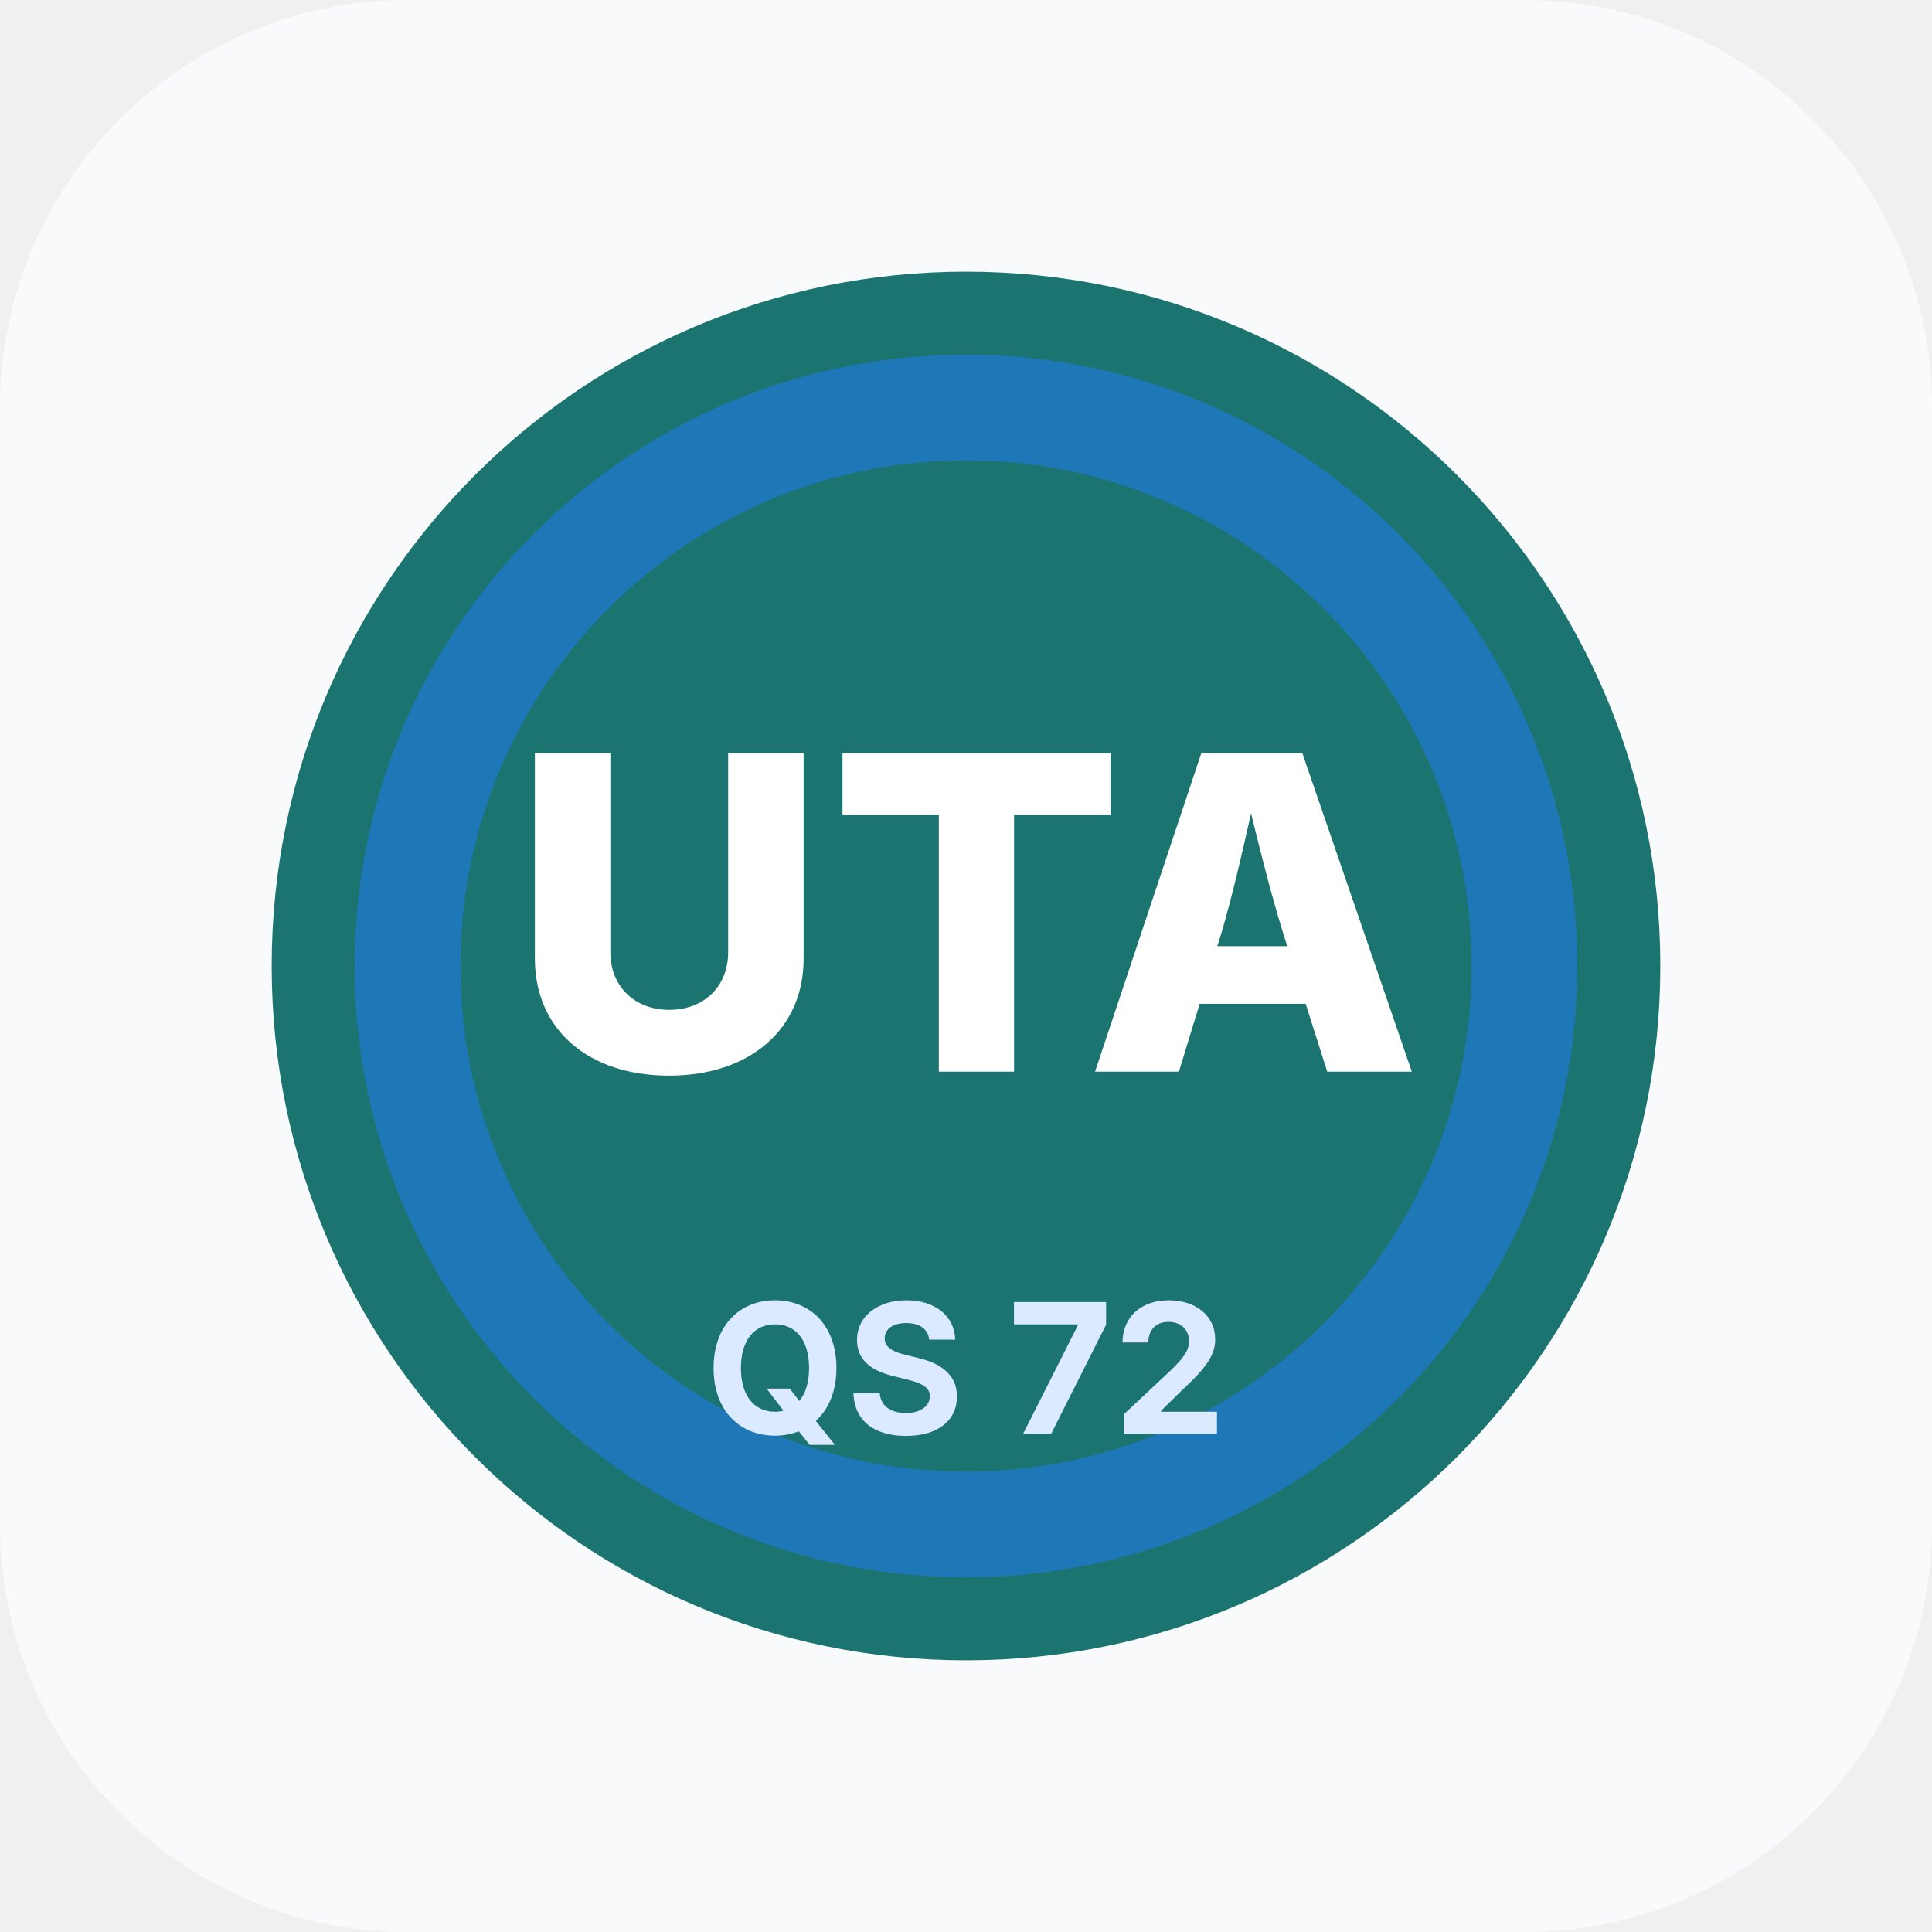
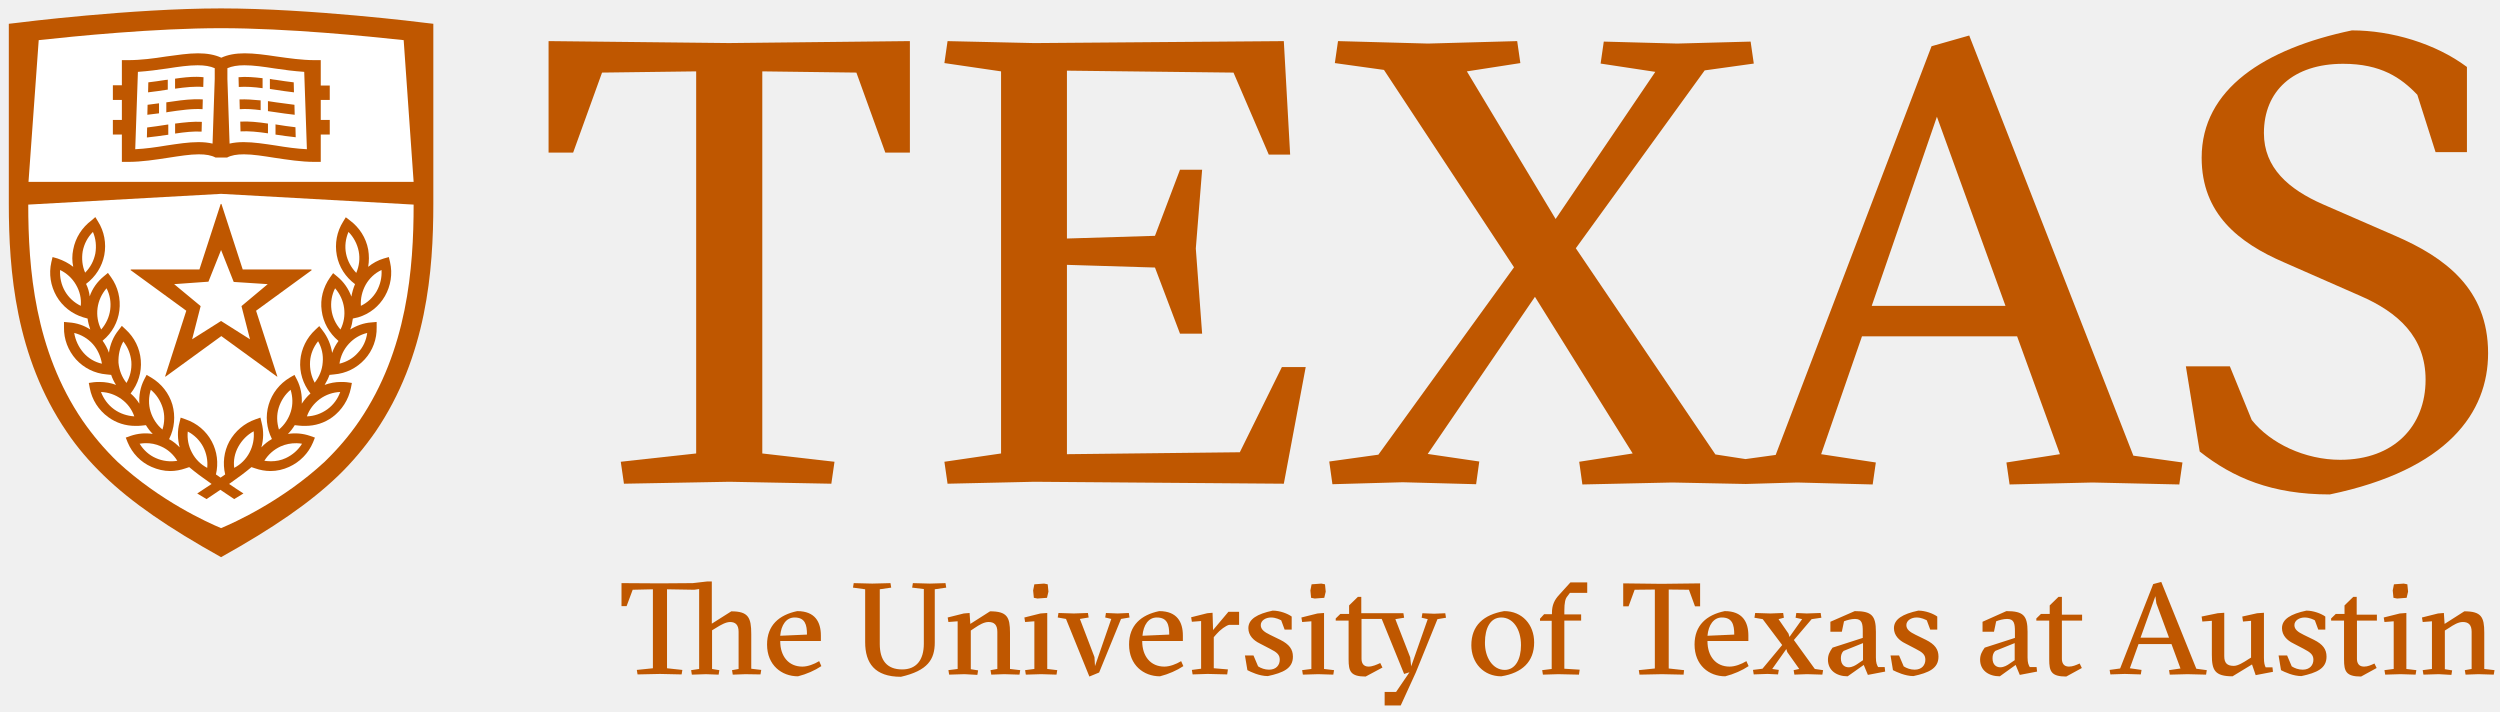
- <svg xmlns="http://www.w3.org/2000/svg" viewBox="0 0 256 256" role="img" aria-label="University of Texas at Austin placeholder logo">
-   <rect width="256" height="256" rx="54" fill="#f8fafc" />
-   <circle cx="128" cy="128" r="92" fill="hsl(177, 62%, 28%)" />
-   <circle cx="128" cy="128" r="74" fill="none" stroke="hsl(205, 72%, 42%)" stroke-width="14" />
-   <text x="128" y="142" text-anchor="middle" font-family="Inter, Arial, sans-serif" font-size="58" font-weight="800" fill="#fff">UTA</text>
-   <text x="128" y="190" text-anchor="middle" font-family="Inter, Arial, sans-serif" font-size="24" font-weight="700" fill="#dbeafe">QS 72</text>
+ <svg xmlns="http://www.w3.org/2000/svg" height="99.591" width="350" viewBox="0 0 350 99.591">
+   <g>
+     <path fill="#bf5700" d="m60.666 3.33v24.766 0.444c0 9.325-0.919 21.35-8.101 31.905-1.498 2.152-3.166 4.167-5.174 6.114 0 0-0.034 0.034-0.034 0.034-3.915 3.757-9.055 7.31-16.407 11.409-7.353-4.099-12.527-7.652-16.407-11.409 0 0-0.034-0.034-0.034-0.034-2.008-1.948-3.71-3.929-5.174-6.115-7.182-10.521-8.101-22.579-8.101-31.905v-3.074-22.135l1.191-0.137c0.17-0.034 16.101-2.016 28.525-2.016 12.425 0 28.355 1.981 28.525 2.015l1.191 0.137z" />
+     <path d="m30.949 3.945c-9.259 0-20.525 1.127-25.529 1.674l-1.43 19.846h26.959 26.959l-1.394-19.846c-5.038-0.546-16.306-1.674-25.565-1.674zm0 23.194l-26.994 1.504c0 8.915 0.885 20.393 7.625 30.265 1.396 2.016 2.996 3.927 4.902 5.772 5.923 5.465 12.595 8.472 14.467 9.258 1.872-0.786 8.544-3.793 14.467-9.258 1.906-1.845 3.507-3.722 4.902-5.772 6.706-9.872 7.59-21.35 7.59-30.265l-26.959-1.504z" fill="#fff" />
+     <path fill="#bf5700" d="m27.715 7.463c-1.396 0-2.894 0.241-4.46 0.446-1.736 0.273-3.538 0.511-5.342 0.511h-0.851v3.519h-1.26v2.049h1.26v2.801h-1.26v2.049h1.26v3.826h0.851c1.94 0 3.845-0.306 5.649-0.579 1.566-0.239 3.03-0.48 4.256-0.48 1.021 0 1.77 0.138 2.349 0.446h1.634c0.579-0.307 1.328-0.446 2.349-0.446 1.26 0 2.721 0.241 4.253 0.48 1.838 0.273 3.745 0.579 5.652 0.579h0.851v-3.826h1.26v-2.049h-1.26v-2.801h1.26v-2.015h-1.26v-3.553h-0.851c-1.804 0-3.609-0.272-5.345-0.511-1.6-0.24-3.096-0.446-4.458-0.446-1.294 0-2.383 0.206-3.268 0.616-0.885-0.41-1.975-0.616-3.269-0.616zm3.234 21.078c-0.034 0-0.068 0.034-0.068 0.068l-2.962 9.118h-9.53c-0.034 0-0.068 0.003-0.102 0.037 0 0.068 0 0.102 0.068 0.102l7.726 5.636-2.962 9.186s0 0.034 0.034 0.034h0.034l7.797-5.67 7.794 5.67h0.034c0.034-0.034 0.034-0.068 0-0.068l-2.962-9.152 7.729-5.636c0.034 0 0.068-0.034 0.034-0.102 0-0.034-0.034-0.037-0.068-0.037h-9.564l-2.962-9.118c0-0.034-0.034-0.068-0.068-0.068zm-17.599 1.845-0.545 0.477c-1.328 0.991-2.247 2.427-2.554 4.067-0.17 0.82-0.17 1.638 0 2.424-0.646-0.514-1.395-0.889-2.178-1.162l-0.715-0.204-0.17 0.715c-0.374 1.64-0.102 3.313 0.715 4.748 0.817 1.435 2.179 2.496 3.745 2.974l0.613 0.17c0.068 0.512 0.204 1.023 0.375 1.535-0.885-0.581-1.907-0.922-2.962-0.99l-0.715-0.068v0.752c-0.034 1.674 0.579 3.246 1.668 4.476 1.123 1.23 2.622 1.98 4.29 2.117l0.647 0.068c0.17 0.512 0.409 0.992 0.681 1.402-0.715-0.273-1.498-0.412-2.281-0.412-0.272 0-0.545-0-0.817 0.034l-0.715 0.102 0.136 0.718c0.306 1.64 1.226 3.076 2.587 4.067 1.123 0.82 2.418 1.229 3.813 1.229 0.272 0 0.545 0 0.817-0.034l0.644-0.068c0.272 0.444 0.579 0.853 0.953 1.229-1.021-0.171-2.108-0.069-3.095 0.272l-0.681 0.241 0.272 0.681c0.647 1.537 1.836 2.768 3.333 3.417 0.851 0.376 1.736 0.582 2.622 0.582 0.715 0 1.464-0.138 2.145-0.378l0.511-0.17c0.851 0.717 1.805 1.436 3.132 2.358-0.613 0.41-1.26 0.819-2.009 1.331l1.294 0.786c0.715-0.478 1.362-0.89 1.941-1.3 0.579 0.376 1.226 0.822 1.941 1.3l1.294-0.786c-0.749-0.478-1.396-0.921-2.009-1.331 1.328-0.922 2.281-1.641 3.132-2.358l0.508 0.17c0.681 0.239 1.43 0.378 2.145 0.378 0.919 0 1.805-0.206 2.622-0.582 1.498-0.683 2.69-1.88 3.337-3.417l0.272-0.681-0.681-0.241c-0.987-0.342-2.077-0.443-3.098-0.272 0.374-0.376 0.681-0.785 0.953-1.229l0.647 0.068c0.272 0.034 0.545 0.034 0.817 0.034 1.396 0 2.69-0.409 3.813-1.229 1.328-0.991 2.247-2.427 2.587-4.067l0.136-0.718-0.715-0.102c-0.272-0.034-0.545-0.034-0.817-0.034-0.783 0-1.532 0.138-2.281 0.412 0.272-0.444 0.511-0.924 0.681-1.402l0.647-0.068c1.668-0.137 3.167-0.887 4.29-2.117 1.123-1.23 1.699-2.836 1.665-4.476v-0.752l-0.749 0.068c-1.055 0.068-2.074 0.444-2.959 0.99 0.204-0.478 0.306-1.023 0.375-1.535l0.749-0.17c1.6-0.478 2.925-1.54 3.742-2.974 0.817-1.435 1.089-3.108 0.715-4.748l-0.17-0.715-0.715 0.204c-0.817 0.239-1.529 0.648-2.176 1.161 0.136-0.786 0.136-1.604 0-2.424-0.306-1.64-1.226-3.076-2.554-4.067l-0.579-0.443-0.375 0.613c-0.885 1.401-1.192 3.074-0.885 4.714 0.306 1.64 1.226 3.042 2.554 4.033-0.238 0.547-0.409 1.162-0.511 1.743-0.408-1.093-1.056-2.05-1.975-2.801l-0.582-0.481-0.442 0.616c-0.953 1.366-1.396 3.006-1.158 4.646 0.204 1.64 1.056 3.141 2.315 4.2l0.034 0.034c-0.374 0.512-0.681 1.06-0.885 1.675-0.17-1.127-0.613-2.219-1.362-3.176l-0.443-0.582-0.545 0.511c-1.225 1.127-1.975 2.666-2.111 4.305-0.136 1.64 0.375 3.28 1.396 4.578l0.034 0.034c-0.477 0.41-0.885 0.924-1.226 1.436 0.068-1.161-0.136-2.324-0.681-3.383l-0.34-0.65-0.647 0.378c-1.43 0.854-2.486 2.186-2.962 3.792-0.477 1.605-0.306 3.279 0.443 4.782v0.034c-0.545 0.307-1.056 0.717-1.464 1.161 0.306-1.127 0.34-2.29 0.034-3.451l-0.17-0.715-0.681 0.238c-1.566 0.547-2.857 1.639-3.674 3.107-0.749 1.401-0.953 3.04-0.579 4.612-0.204 0.137-0.443 0.309-0.647 0.446-0.238-0.171-0.443-0.309-0.647-0.446 0.374-1.571 0.17-3.211-0.579-4.612-0.783-1.469-2.077-2.561-3.677-3.107l-0.681-0.238-0.17 0.715c-0.306 1.127-0.272 2.324 0.034 3.451-0.443-0.444-0.919-0.853-1.498-1.161l0.034-0.034c0.749-1.503 0.885-3.176 0.443-4.782-0.477-1.605-1.532-2.938-2.962-3.792l-0.647-0.378-0.34 0.65c-0.545 1.059-0.746 2.222-0.678 3.383-0.34-0.547-0.749-1.026-1.226-1.436l0.034-0.034c1.021-1.298 1.532-2.938 1.396-4.612-0.136-1.674-0.885-3.178-2.111-4.305l-0.545-0.511-0.443 0.582c-0.749 0.922-1.192 2.014-1.362 3.176-0.207-0.58-0.513-1.162-0.888-1.674l0.034-0.034c1.294-1.059 2.111-2.561 2.315-4.2 0.204-1.64-0.204-3.314-1.158-4.646l-0.443-0.616-0.579 0.48c-0.919 0.752-1.6 1.708-1.975 2.801-0.068-0.615-0.238-1.196-0.511-1.743 1.328-0.991 2.247-2.428 2.554-4.033 0.306-1.64-0-3.313-0.885-4.714l-0.375-0.613z" />
+     <path d="m27.681 9.138c-1.26 0-2.69 0.203-4.222 0.443-1.362 0.205-2.721 0.377-4.151 0.48l-0.375 10.83c1.43-0.068 2.891-0.275 4.321-0.514 1.6-0.239 3.133-0.48 4.528-0.48 0.749 0 1.396 0.071 1.975 0.207l0.306-9.053v-1.504c-0.612-0.273-1.395-0.408-2.383-0.408zm6.537 0c-0.987 0-1.736 0.135-2.383 0.409v1.504l0.306 9.053c0.579-0.137 1.226-0.207 1.975-0.207 1.396 0 2.925 0.241 4.525 0.48 1.43 0.239 2.894 0.445 4.324 0.514l-0.374-10.83c-1.43-0.103-2.826-0.275-4.154-0.48-1.532-0.239-2.959-0.443-4.219-0.443zm-21.208 23.331c-0.749 0.751-1.226 1.674-1.43 2.699-0.17 1.025-0.068 2.083 0.34 3.005 0.749-0.751 1.226-1.674 1.43-2.699 0.17-1.025 0.068-2.049-0.34-3.005zm35.777 0c-0.408 0.956-0.545 2.015-0.34 3.039s0.715 1.948 1.43 2.699c0.408-0.956 0.545-2.015 0.34-3.039-0.204-1.025-0.715-1.982-1.43-2.699zm-17.837 2.529-1.77 4.438-4.801 0.344 3.711 3.074-1.192 4.646 4.051-2.563 4.051 2.563-1.192-4.646 3.674-3.074-4.763-0.31-1.77-4.473zm-22.536 2.801c-0.068 1.025 0.17 2.083 0.681 2.971 0.511 0.888 1.294 1.605 2.213 2.049 0.102-1.025-0.136-2.049-0.681-2.971-0.511-0.888-1.294-1.605-2.213-2.049zm45 0c-0.953 0.444-1.699 1.161-2.21 2.049-0.511 0.922-0.749 1.947-0.681 2.971 0.919-0.444 1.699-1.161 2.21-2.049 0.511-0.922 0.749-1.947 0.681-2.971zm-38.497 2.56c-0.681 0.786-1.124 1.742-1.26 2.767-0.136 1.025 0.034 2.083 0.511 3.005 0.681-0.786 1.124-1.739 1.26-2.764 0.136-1.059-0.034-2.086-0.511-3.009zm31.998 0c-0.477 0.922-0.647 1.984-0.511 3.009s0.579 1.978 1.26 2.764c0.477-0.922 0.647-1.981 0.511-3.005s-0.579-1.981-1.26-2.767zm-36.526 6.252c0.17 1.025 0.613 1.981 1.294 2.767 0.681 0.786 1.6 1.333 2.587 1.538-0.17-1.025-0.613-2.016-1.294-2.767-0.681-0.752-1.6-1.299-2.587-1.538zm41.02 0c-0.987 0.239-1.873 0.753-2.587 1.538-0.715 0.786-1.158 1.742-1.294 2.767 0.987-0.239 1.907-0.753 2.587-1.538 0.715-0.752 1.158-1.708 1.294-2.767zm-6.877 1.161c-0.647 0.82-1.056 1.776-1.123 2.835-0.068 1.059 0.17 2.083 0.647 2.971 0.647-0.82 1.056-1.81 1.123-2.835 0.102-1.059-0.136-2.083-0.647-2.971zm-27.265 0.034c-0.511 0.888-0.715 1.912-0.681 2.971 0.102 1.059 0.477 2.015 1.123 2.835 0.511-0.888 0.749-1.912 0.681-2.971-0.102-1.059-0.477-2.015-1.123-2.835zm3.844 6.763c-0.306 0.991-0.34 2.052-0.034 3.042 0.306 0.991 0.885 1.877 1.668 2.526 0.306-0.991 0.34-2.049 0.034-3.039-0.306-0.991-0.885-1.88-1.668-2.529zm19.574 0c-0.783 0.649-1.362 1.538-1.668 2.529-0.306 0.991-0.272 2.049 0.034 3.039 0.783-0.649 1.362-1.535 1.668-2.526 0.306-0.991 0.272-2.052-0.034-3.042zm-26.55 0.31c0.374 0.956 0.988 1.809 1.839 2.424 0.851 0.615 1.839 0.922 2.826 0.99-0.34-0.991-0.953-1.809-1.804-2.424-0.851-0.615-1.839-0.956-2.86-0.99zm33.496 0c-1.021 0.034-2.009 0.376-2.86 0.99-0.817 0.615-1.464 1.433-1.804 2.424 1.021-0.034 2.009-0.376 2.86-0.99 0.851-0.615 1.464-1.467 1.804-2.424zm-12.117 5.5c-0.885 0.478-1.634 1.229-2.145 2.151s-0.715 1.947-0.579 2.971c0.919-0.478 1.668-1.229 2.145-2.151 0.477-0.922 0.681-1.947 0.579-2.971zm-9.227 0.034c-0.102 1.025 0.102 2.049 0.579 2.937 0.477 0.922 1.226 1.673 2.145 2.151 0.102-1.025-0.102-2.049-0.579-2.971-0.477-0.888-1.226-1.639-2.145-2.117zm-5.974 1.631c-0.254 0.007-0.509 0.035-0.764 0.077 0.545 0.888 1.325 1.605 2.278 2.015 0.919 0.41 1.975 0.545 2.996 0.375-0.545-0.888-1.328-1.605-2.281-2.015-0.715-0.333-1.466-0.474-2.228-0.452zm21.202 0.006c-0.771-0.014-1.536 0.138-2.225 0.446-0.953 0.444-1.736 1.127-2.281 2.015 0.306 0.034 0.613 0.068 0.919 0.068 0.715 0 1.43-0.135 2.077-0.443 0.953-0.444 1.736-1.127 2.281-2.015-0.255-0.043-0.514-0.066-0.771-0.071z" fill="#fff" />
+     <path d="m329.27 4.253c-12.22 2.562-21.038 8.198-21.038 17.831 0 7.857 5.21 11.92 11.542 14.652l10.653 4.68c5.276 2.289 9.155 5.74 9.155 11.752 0 6.456-4.39 11.204-11.947 11.204-4.936 0-9.769-2.289-12.39-5.568l-3.064-7.515h-6.159l1.938 11.922c4.663 3.689 10.11 6.011 18.212 6.011 16.543-3.45 22.161-11.477 22.161-19.778 0-9.018-6.059-13.426-13.003-16.432l-10.112-4.404c-4.834-2.118-8.27-5.125-8.27-9.976 0-5.91 4.118-9.7 11.096-9.7 5.276 2e-7 8.1 1.945 10.381 4.336l2.554 8.029h4.392v-11.922c-4.39-3.278-10.55-5.121-16.1-5.121zm-53.58 0.718-5.274 1.501-21.821 57.217-4.222 0.582-4.219-0.65-19.54-28.865 18.042-24.9 6.874-0.956-0.443-3.077-10.279 0.275-10.279-0.275-0.443 3.077 7.657 1.161-13.956 20.598-12.424-20.666 7.487-1.161-0.443-3.077-12.492 0.344-12.594-0.344-0.443 3.077 6.877 0.956 18.209 27.633-18.992 26.234-6.877 0.956 0.443 3.179 9.836-0.275 10.282 0.275 0.443-3.179-7.218-1.058 15.011-21.997 13.684 21.929-7.487 1.161 0.443 3.179 12.594-0.275 10.279 0.207 7.218-0.207 10.551 0.275 0.443-3.077-7.657-1.161 5.717-16.5h21.719l5.992 16.5-7.49 1.161 0.443 3.077 11.607-0.275 12.155 0.275 0.443-3.077-6.877-0.956-22.978-58.82zm-198.89 0.783v15.612h3.439l4.048-11.204 13.176-0.17v53.493l-10.554 1.161 0.443 3.074 14.773-0.272 14.262 0.272 0.443-3.074-10.109-1.161v-53.493l13.173 0.17 4.051 11.204h3.439v-15.612l-25.328 0.275-25.256-0.275zm55.858 0-0.443 3.077 7.933 1.161v53.493l-7.933 1.161 0.443 3.074 12.155-0.272 34.922 0.272 3.064-16.327h-3.337l-5.887 11.922-24.204 0.272v-26.507l12.325 0.375 3.504 9.258h3.098l-0.885-11.922 0.885-11.031h-3.098l-3.504 9.255-12.325 0.378v-23.501l23.319 0.272 4.937 11.477h2.993l-0.885-15.884-34.922 0.275-12.155-0.275zm-105.11 5.001c-0.965-0.01-1.993 0.106-3.039 0.26v1.399c1.464-0.205 2.792-0.341 3.949-0.238l0.034-1.365c-0.306-0.034-0.622-0.053-0.944-0.056zm7.481 0.034c-0.562-0.03-1.107-0.03-1.634 0.022l0.034 1.365c0.987-0.068 2.108-0.001 3.333 0.17v-1.399c-0.596-0.068-1.172-0.128-1.733-0.158zm2.755 0.26v1.402c0.238 0.034 0.443 0.068 0.681 0.102 0.885 0.137 1.771 0.272 2.69 0.375l-0.034-1.399c-0.817-0.102-1.634-0.207-2.451-0.344-0.306-0.034-0.579-0.068-0.885-0.136zm-14.296 0.102c-0.102 0.034-0.17 0.034-0.272 0.034-0.817 0.137-1.634 0.241-2.451 0.344l-0.034 1.399c0.919-0.102 1.805-0.238 2.69-0.375h0.068v-1.402zm3.699 2.748c-1.233 0.037-2.55 0.225-3.903 0.43v1.399c0.068 0 0.102 0 0.17-0.034 1.838-0.273 3.507-0.511 4.903-0.409l0.034-1.368c-0.391-0.026-0.793-0.031-1.204-0.019zm6.345 0.019 0.034 1.368c0.885-0.068 1.87-0 2.925 0.136v-1.368c-1.055-0.102-2.04-0.17-2.959-0.136zm3.98 0.238v1.402c0.306 0.034 0.647 0.102 0.953 0.136 0.919 0.137 1.839 0.272 2.792 0.375l-0.034-1.399c-0.851-0.102-1.702-0.238-2.554-0.34-0.374-0.068-0.783-0.105-1.158-0.173zm-15.284 0.31c-0.511 0.068-1.056 0.136-1.566 0.204l-0.034 1.399 1.634-0.204v-1.399h-0.034zm248.94 1.879 9.598 26.473h-18.723l9.124-26.473zm-237.53 0.681 0.034 1.368c1.123-0.068 2.449 0.067 3.844 0.272v-1.365c-1.362-0.204-2.687-0.343-3.878-0.275zm-5.379 0.034c-1.157-0.068-2.418 0.071-3.745 0.241v1.399c1.362-0.205 2.622-0.341 3.711-0.272l0.034-1.368zm10.313 0.344v1.433h-0.034c0.919 0.137 1.873 0.275 2.86 0.378l-0.034-1.402c-0.919-0.102-1.805-0.238-2.656-0.375-0.034 0-0.068 0-0.136-0.034zm-15.08 0.034c-0.102 0-0.17 0.034-0.238 0.034-0.885 0.137-1.771 0.272-2.656 0.375l-0.034 1.402c0.987-0.102 1.975-0.241 2.928-0.378h0.068v-1.433h-0.068zm75.515 63.967-2.012 0.232-4.599 0.034-5.386-0.034v3.219h0.715l0.851-2.29 2.829-0.065v11.056l-2.25 0.232 0.102 0.631 3.139-0.068 3.03 0.068 0.105-0.631-2.148-0.232v-11.056l3.816 0.065 0.681-0.099v11.189l-1.123 0.167 0.102 0.628 1.978-0.065 1.77 0.065 0.102-0.628-1.021-0.167v-5.413l0.545-0.331c0.682-0.432 1.398-0.83 1.978-0.83 0.75 0 1.192 0.399 1.192 1.362v5.212l-0.919 0.167 0.102 0.628 1.77-0.065 2.114 0.034 0.102-0.631-1.396-0.167v-4.847c0-2.324-0.409-3.188-2.795-3.188l-2.727 1.727v-5.909h-0.647zm203.57 0.065-1.127 0.3-4.633 11.817-1.467 0.201 0.102 0.631 2.012-0.068 2.25 0.068 0.102-0.631-1.637-0.232 1.229-3.42v0.034h4.599l1.26 3.417-1.6 0.235 0.102 0.628 2.489-0.065 2.591 0.065 0.102-0.628-1.467-0.201-4.906-12.152zm-82.718 0.068-1.566 1.727c-0.682 0.73-1.021 1.458-1.021 2.554v0.167h-1.093l-0.579 0.631v0.297h1.637v6.741l-1.331 0.167 0.102 0.628 2.148-0.065 2.897 0.065 0.102-0.696-2.148-0.133v-6.738h2.352v-0.864h-2.352v-0.464c0-1.195 0.136-1.726 0.409-2.058l0.375-0.498h2.42v-1.461h-2.352zm-100.34 0.099-0.102 0.631 1.705 0.232v7.404c0 2.922 1.33 4.847 5.011 4.847 3.749-0.863 4.736-2.423 4.736-4.813v-7.438l1.603-0.232-0.102-0.631-2.182 0.065-2.386-0.065-0.102 0.631 1.637 0.198v7.636c0 2.357-1.091 3.618-3.033 3.618-2.147-0-3.135-1.293-3.135-3.55v-7.67l1.6-0.232-0.102-0.631-2.557 0.065-2.591-0.065zm107.73 0.034v3.219h0.749l0.851-2.325 2.829-0.031v11.053l-2.247 0.235 0.102 0.628 3.135-0.065 3.033 0.065 0.068-0.628-2.148-0.235v-11.053l2.829 0.031 0.851 2.325h0.715v-3.219l-5.382 0.065-5.386-0.065zm-81.08 0.031-1.362 0.102-0.17 0.86 0.102 1.031 0.511 0.099 1.328-0.099 0.204-0.864-0.102-1.028-0.511-0.102zm38.819 0-1.365 0.102-0.17 0.86 0.102 1.031 0.514 0.099 1.328-0.099 0.204-0.864-0.102-1.028-0.511-0.102zm151.53 0-1.365 0.102-0.17 0.86 0.102 1.031 0.511 0.099 1.331-0.099 0.204-0.864-0.102-1.028-0.511-0.102zm-34.765 1.761 0.136 0.997 1.774 4.813h-3.986l2.077-5.81zm-111.65 0.099-1.229 1.195v1.195h-1.226l-0.647 0.631v0.3h1.804v5.444c0 1.66 0.273 2.389 2.386 2.389l2.352-1.26-0.306-0.631c-0.511 0.232-1.092 0.498-1.637 0.498-0.784 0-0.987-0.564-0.987-1.096v-5.577h2.829l3.135 7.701 0.749-0.232-1.876 2.755h-1.6v1.826 0.068h2.25l2.111-4.615 3.033-7.472 1.195-0.198-0.102-0.631-1.569 0.068-1.634-0.068-0.102 0.631 0.851 0.198-2.318 6.608-0.136-1.263-2.08-5.345 1.229-0.198-0.102-0.631h-5.896v-2.29h-0.477zm98.085 0-1.229 1.195v1.195h-1.226l-0.647 0.631v0.3h1.804v5.444c0 1.66 0.273 2.389 2.386 2.389l2.182-1.195-0.306-0.631c-0.545 0.232-0.956 0.433-1.501 0.433-0.784-0-0.987-0.564-0.987-1.096v-5.345h2.829v-0.83h-2.829v-2.492h-0.477zm41.271 0-1.226 1.195v1.195h-1.226l-0.65 0.631v0.3h1.808v5.444c0 1.66 0.273 2.389 2.386 2.389l2.179-1.195-0.306-0.631c-0.511 0.232-0.919 0.433-1.464 0.433-0.784 0-0.987-0.564-0.987-1.096v-5.345h2.792v-0.83h-2.826v-2.492h-0.48zm-151.28 1.925c-2.181 0.465-3.408 1.196-3.408 2.458 0 1.029 0.748 1.725 1.566 2.123l1.467 0.764c0.988 0.498 1.362 0.832 1.362 1.529 0 0.764-0.51 1.393-1.498 1.393-0.579 0-1.126-0.199-1.535-0.464l-0.647-1.529h-1.195l0.344 2.061c0.511 0.266 1.701 0.83 2.86 0.83 2.147-0.465 3.513-1.064 3.513-2.724 0-1.029-0.513-1.725-1.774-2.355l-1.43-0.7c-0.818-0.398-1.297-0.761-1.297-1.359 0-0.664 0.717-1.065 1.433-1.065 0.682 0 1.226 0.3 1.43 0.399l0.477 1.294h0.99v-1.826c-0.545-0.398-1.636-0.83-2.659-0.83zm90.381 0c-2.181 0.465-3.408 1.196-3.408 2.458 0 1.029 0.751 1.725 1.569 2.123l1.464 0.764c0.988 0.498 1.365 0.832 1.365 1.529 0 0.764-0.513 1.393-1.501 1.393-0.579 0-1.123-0.199-1.532-0.464l-0.65-1.529h-1.192l0.34 2.061c0.511 0.266 1.738 0.83 2.863 0.83 2.147-0.465 3.51-1.064 3.51-2.724 0-1.029-0.509-1.725-1.77-2.355l-1.433-0.7c-0.818-0.398-1.294-0.761-1.294-1.359 0-0.664 0.714-1.065 1.43-1.065 0.682 0 1.229 0.3 1.433 0.399l0.477 1.294h0.987v-1.826c-0.545-0.398-1.636-0.83-2.659-0.83zm54.326 0c-2.181 0.465-3.408 1.196-3.408 2.458 0 1.029 0.751 1.725 1.569 2.123l1.464 0.764c0.954 0.498 1.365 0.832 1.365 1.529 0 0.764-0.513 1.393-1.501 1.393-0.579 0-1.123-0.199-1.532-0.464l-0.65-1.529h-1.192l0.34 2.061c0.511 0.266 1.704 0.83 2.863 0.83 2.147-0.465 3.51-1.064 3.51-2.724 0-1.029-0.509-1.725-1.77-2.355l-1.433-0.7c-0.818-0.398-1.294-0.761-1.294-1.359 0-0.664 0.714-1.065 1.43-1.065 0.682 0 1.263 0.3 1.433 0.399l0.477 1.294h0.987v-1.826c-0.55-0.398-1.64-0.83-2.66-0.83zm-211.27 0.068c-2.556 0.531-4.228 1.991-4.228 4.68 0 2.888 2.047 4.448 4.33 4.448 1.193-0.299 2.385-0.829 3.272-1.427l-0.306-0.696c-0.716 0.432-1.603 0.764-2.352 0.764-1.943 0-3.101-1.462-3.101-3.553v-0.034h5.692v-0.764c0-1.892-0.818-3.417-3.306-3.417zm50.677 0c-2.556 0.531-4.225 1.991-4.225 4.68 0 2.888 2.043 4.448 4.327 4.448 1.193-0.299 2.389-0.829 3.275-1.427l-0.31-0.696c-0.716 0.432-1.599 0.764-2.349 0.764-1.943 0-3.101-1.462-3.101-3.553v-0.034h5.692v-0.764c0-1.892-0.821-3.417-3.309-3.417zm48.293 0c-2.897 0.498-4.599 2.023-4.599 4.779 0 2.457 1.703 4.349 4.191 4.349 2.897-0.465 4.603-2.022 4.603-4.745 0-2.49-1.672-4.383-4.194-4.383zm30.877 0c-2.556 0.531-4.225 1.991-4.225 4.68 0 2.888 2.01 4.448 4.293 4.448 1.193-0.299 2.389-0.829 3.275-1.427l-0.31-0.696c-0.716 0.432-1.599 0.764-2.349 0.764-1.943 0-3.101-1.462-3.101-3.553v-0.034h5.726v-0.764c0-1.892-0.821-3.417-3.309-3.417zm18.199 0-3.408 1.492v1.396h1.603l0.306-1.461c0.409-0.166 1.021-0.331 1.532-0.331 0.988 0 1.093 0.662 1.093 1.758v0.898l-4.228 1.362c-0.409 0.564-0.647 1.029-0.647 1.693 0 1.461 1.159 2.321 2.761 2.321l2.25-1.591 0.579 1.393 2.42-0.464-0.068-0.631h-0.919c-0.17-0.299-0.31-0.565-0.31-1.362v-3.584c0-2.291-0.614-2.888-2.965-2.888zm21.233 0-3.34 1.492v1.396h1.603l0.306-1.461c0.409-0.166 1.021-0.331 1.532-0.331 0.988 0 1.093 0.662 1.093 1.758v0.898l-4.228 1.362c-0.409 0.564-0.647 1.029-0.647 1.693 0 1.461 1.159 2.321 2.761 2.321l2.216-1.591 0.579 1.393 2.42-0.464-0.068-0.631h-0.953c-0.17-0.299-0.31-0.565-0.31-1.362v-3.584c0-2.291-0.614-2.888-2.965-2.888zm-142.29 0.031-2.761 1.761-0.102-1.529-0.82 0.068-2.247 0.563 0.102 0.631 1.294-0.099v6.673l-1.294 0.167 0.102 0.628 2.148-0.065 1.804 0.099 0.102-0.631-1.021-0.164v-5.413l0.545-0.365c0.648-0.432 1.296-0.83 1.944-0.83 0.784 0 1.226 0.399 1.226 1.362v5.212l-0.953 0.167 0.102 0.628 1.804-0.065 2.148 0.065 0.102-0.628-1.43-0.167v-5.079c0-2.191-0.409-2.99-2.795-2.99zm206.4 0-2.761 1.761-0.102-1.529-0.82 0.068-2.247 0.563 0.102 0.631 1.294-0.099v6.673l-1.294 0.167 0.102 0.628 2.145-0.065 1.774 0.099 0.102-0.631-1.021-0.164v-5.413l0.579-0.365c0.648-0.432 1.293-0.83 1.941-0.83 0.784 0 1.229 0.399 1.229 1.362v5.212l-0.953 0.167 0.102 0.628 1.804-0.065 2.148 0.065 0.102-0.628-1.433-0.167v-5.079c-0-2.191-0.406-2.99-2.792-2.99zm-173.03 0.068-2.148 2.557-0.068-2.424-0.749 0.065-2.25 0.566 0.102 0.628 1.294-0.099v6.673l-1.294 0.167 0.102 0.631 2.114-0.068 2.727 0.068 0.102-0.7-1.978-0.164v-4.349l0.375-0.433c0.511-0.598 1.331-1.194 1.774-1.294h1.396v-1.826h-1.498zm139.42 0.133-0.919 0.065-2.25 0.464 0.102 0.7 1.331-0.102v4.782c0 2.125 0.409 2.987 2.897 2.987l2.727-1.659 0.511 1.495 2.42-0.464-0.068-0.631h-0.956c-0.136-0.299-0.238-0.565-0.238-1.362v-6.274l-0.953 0.065-2.08 0.464 0.102 0.7 1.127-0.102v5.147l-0.375 0.232c-0.716 0.465-1.466 0.929-2.046 0.929-0.92 0-1.331-0.396-1.331-1.359v-6.076zm-164.78 0.031-0.953 0.068-2.25 0.563 0.102 0.631 1.297-0.099v6.673l-1.297 0.167 0.102 0.628 2.148-0.065 2.148 0.065 0.102-0.628-1.399-0.167v-7.837zm1.569 0-0.102 0.631 1.158 0.201 3.272 8.066 1.365-0.563 3.067-7.503 1.192-0.201-0.102-0.631-1.566 0.068-1.637-0.068-0.102 0.631 0.851 0.201-2.281 6.605-0.071-1.26-2.043-5.345 1.226-0.201-0.102-0.631-1.975 0.068-2.148-0.068zm37.182 0-0.919 0.068-2.25 0.563 0.102 0.631 1.294-0.099v6.673l-1.294 0.167 0.102 0.628 2.148-0.065 2.114 0.065 0.102-0.628-1.399-0.167v-7.837zm60.358 0-0.102 0.665 1.158 0.198 2.727 3.621-2.761 3.318-1.328 0.167 0.102 0.631 1.941-0.068 1.467 0.068 0.102-0.631-0.919-0.133 1.975-2.789 0.136 0.43 1.671 2.358-0.783 0.167 0.102 0.628 1.77-0.065 2.148 0.065 0.102-0.628-1.158-0.167-2.931-4.051 2.485-2.922 1.365-0.198-0.102-0.665-1.944 0.068-1.464-0.068-0.102 0.665 0.919 0.198-1.774 2.492-0.136-0.464-1.396-2.027 0.749-0.198-0.102-0.665-1.77 0.068-2.148-0.068zm91.167 0-0.919 0.068-2.25 0.563 0.102 0.631 1.294-0.099v6.673l-1.294 0.167 0.102 0.628 2.148-0.065 2.111 0.065 0.102-0.628-1.396-0.167v-7.837zm-225.65 0.631c1.466 0 1.736 0.998 1.736 2.393l-3.748 0.164c0.136-1.527 0.853-2.557 2.012-2.557zm50.711 0c1.466 0 1.74 0.998 1.74 2.393l-3.748 0.164c0.136-1.527 0.85-2.557 2.009-2.557zm48.225 0c1.602 0 2.761 1.56 2.761 3.884 0 1.959-0.785 3.454-2.284 3.454-1.67 0-2.795-1.759-2.761-3.85 0-1.992 0.751-3.488 2.284-3.488zm30.877 0c1.466 0 1.74 0.998 1.74 2.393l-3.748 0.164c0.136-1.527 0.884-2.557 2.009-2.557zm19.769 3.587v2.389l-0.783 0.532c-0.239 0.166-0.718 0.464-1.229 0.464-0.545-0-1.089-0.333-1.089-1.263 0-0.398 0.102-0.762 0.375-1.028l2.727-1.096zm21.233 0v2.389l-0.783 0.532c-0.239 0.166-0.718 0.464-1.229 0.464-0.545 0-1.089-0.333-1.089-1.263 0-0.398 0.102-0.762 0.375-1.028l2.727-1.096z" fill="#bf5700" />
+   </g>
</svg>
